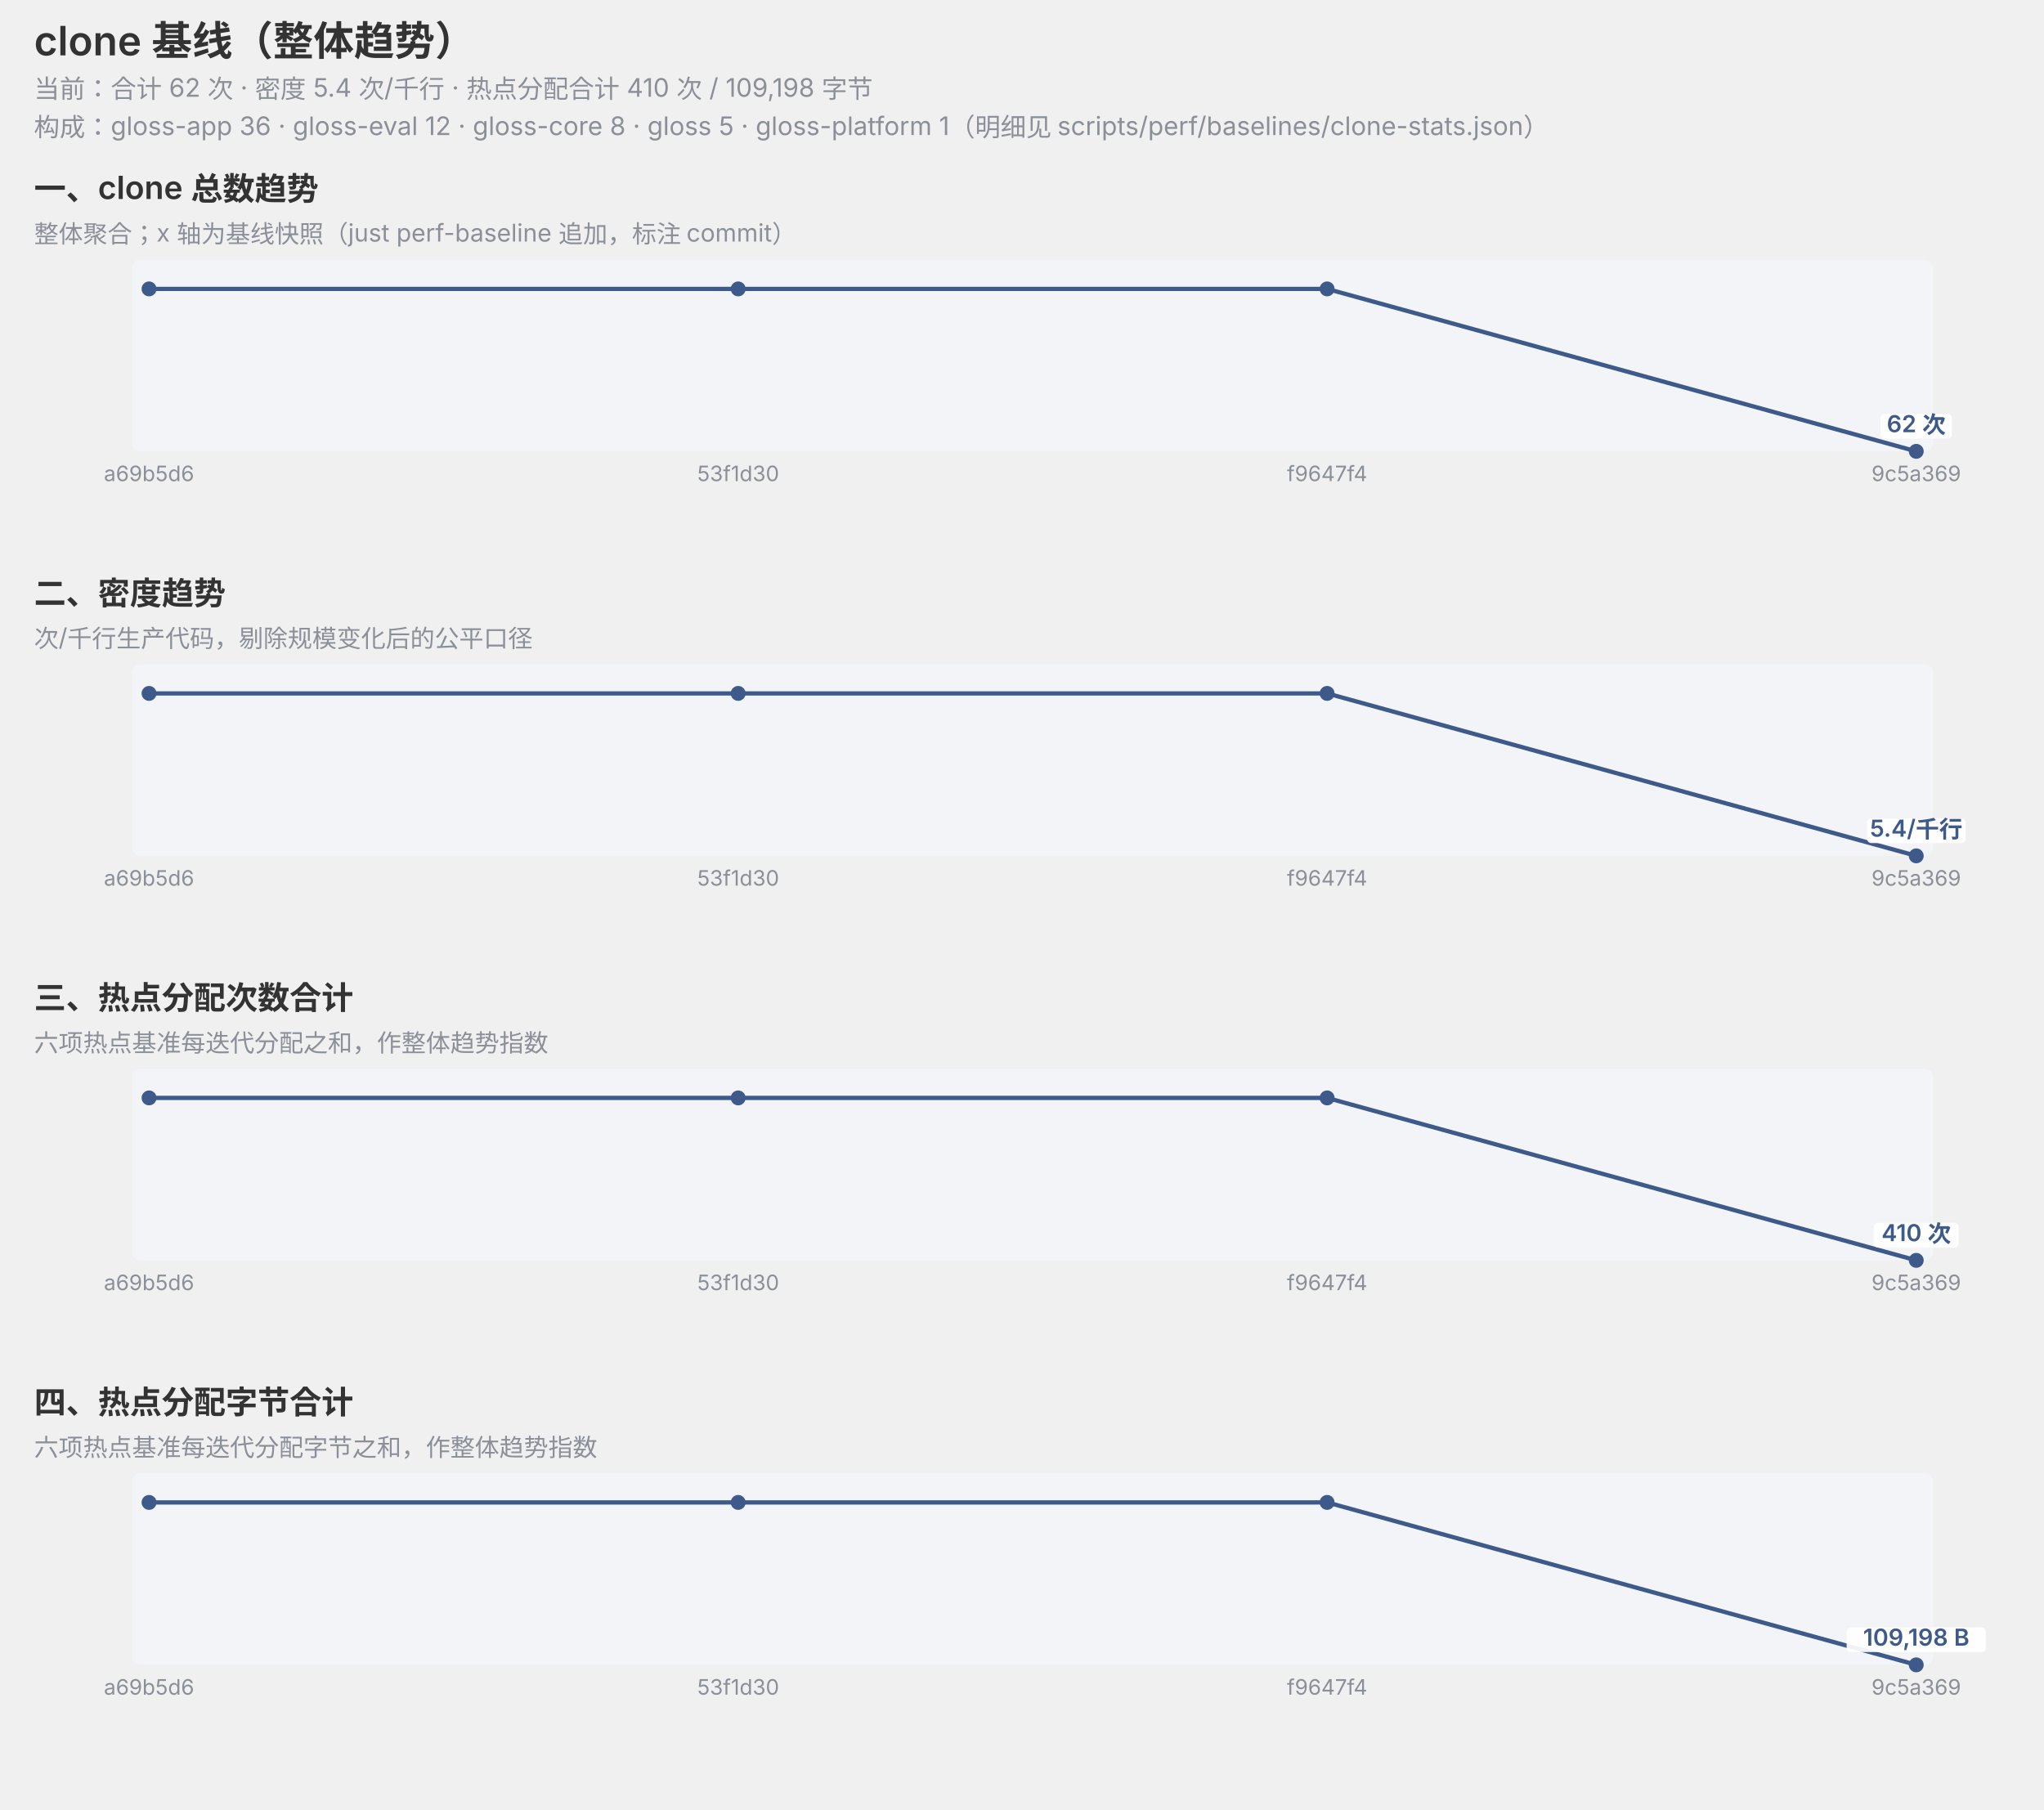
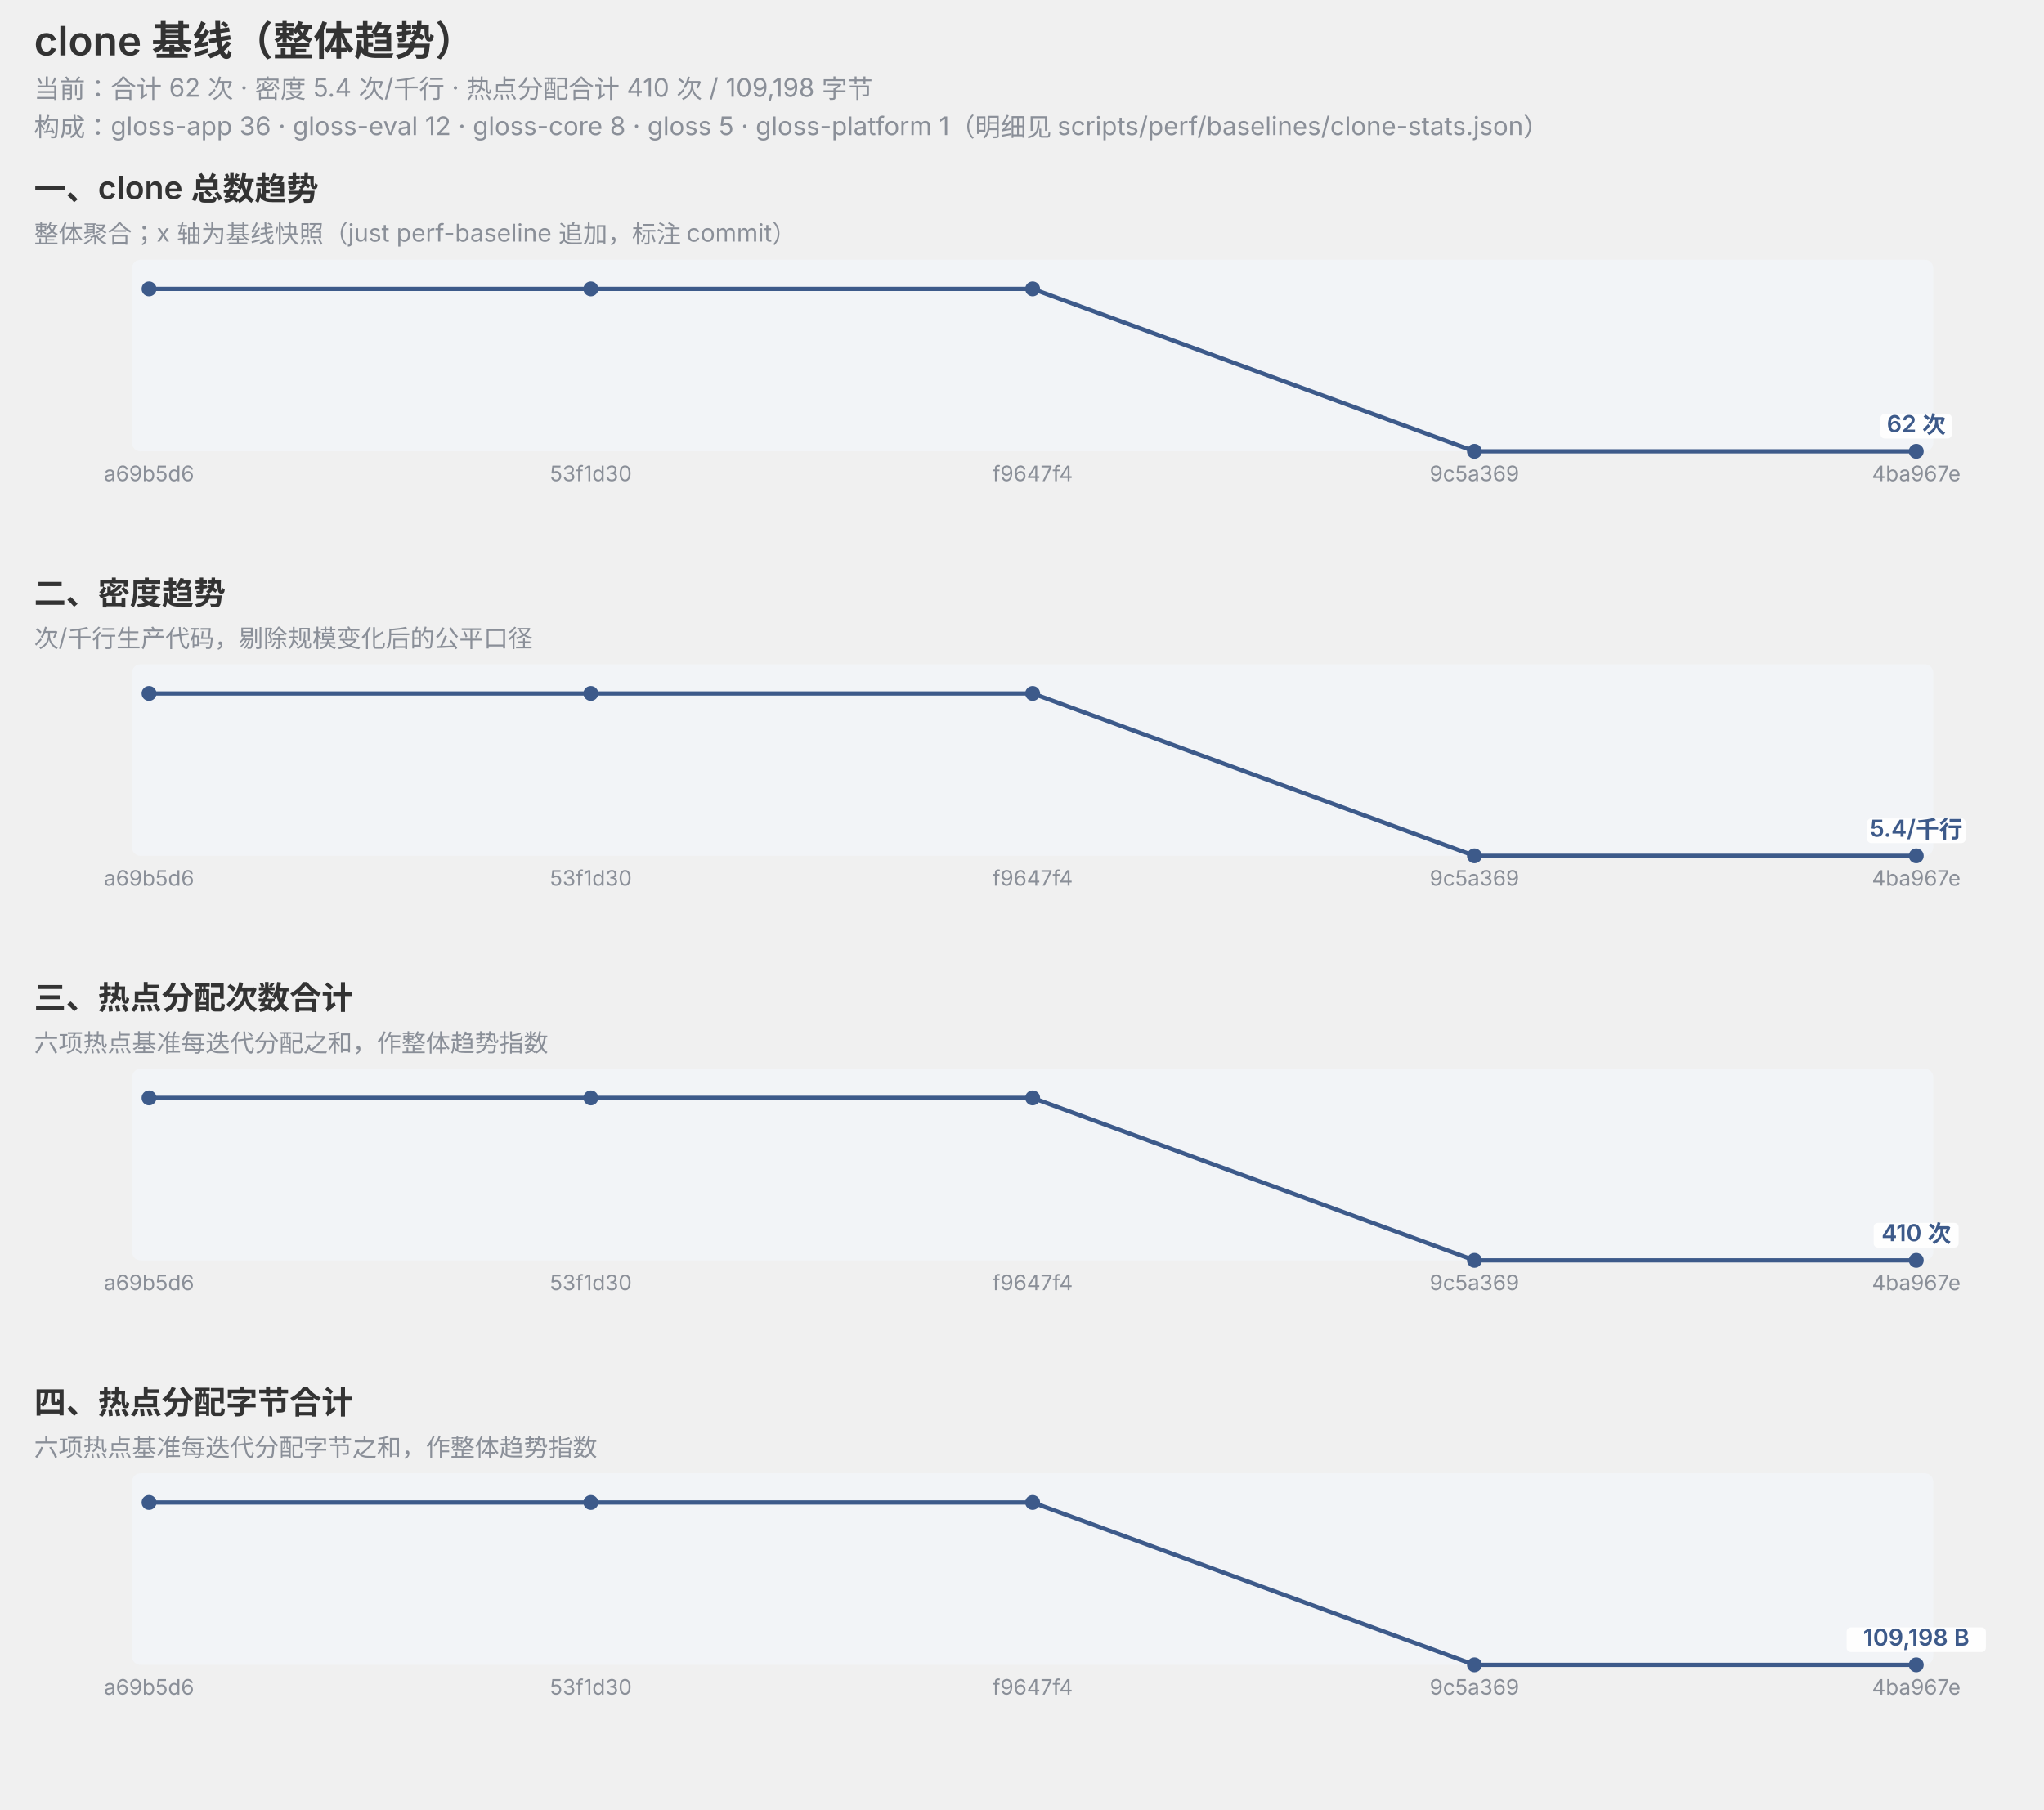
<svg xmlns="http://www.w3.org/2000/svg" width="960" height="850" viewBox="0 0 960 850" font-family="-apple-system, PingFang SC, Hiragino Sans GB, Microsoft YaHei, sans-serif">
  <text x="16.0" y="46.0" font-size="12" fill="#8a8f98" font-weight="400" text-anchor="start">当前：合计 62 次 · 密度 5.4 次/千行 · 热点分配合计 410 次 / 109,198 字节</text>
  <text x="16.0" y="64.0" font-size="12" fill="#8a8f98" font-weight="400" text-anchor="start">构成：gloss-app 36 · gloss-eval 12 · gloss-core 8 · gloss 5 · gloss-platform 1（明细见 scripts/perf/baselines/clone-stats.json）</text>
  <text x="16.0" y="94.0" font-size="15" fill="#333333" font-weight="600" text-anchor="start">一、clone 总数趋势</text>
  <text x="16.0" y="114.0" font-size="11.5" fill="#8a8f98" font-weight="400" text-anchor="start">整体聚合；x 轴为基线快照（just perf-baseline 追加，标注 commit）</text>
  <rect x="62.0" y="122.0" width="846.0" height="90" fill="#f2f4f7" rx="4" />
-   <polyline points="70.0,135.7 346.7,135.7 623.3,135.7 900.0,212.0" fill="none" stroke="#3d5a8a" stroke-width="2" />
+   <polyline points="70.0,135.7 277.5,135.7 485.0,135.7 692.5,212.0 900.0,212.0" fill="none" stroke="#3d5a8a" stroke-width="2" />
  <circle cx="70.0" cy="135.7" r="3.5" fill="#3d5a8a" />
-   <circle cx="346.7" cy="135.7" r="3.5" fill="#3d5a8a" />
-   <circle cx="623.3" cy="135.7" r="3.5" fill="#3d5a8a" />
+   <circle cx="277.5" cy="135.7" r="3.5" fill="#3d5a8a" />
+   <circle cx="485.0" cy="135.7" r="3.5" fill="#3d5a8a" />
+   <circle cx="692.5" cy="212.0" r="3.5" fill="#3d5a8a" />
  <circle cx="900.0" cy="212.0" r="3.5" fill="#3d5a8a" />
  <rect x="883.2" y="194.4" width="33.5" height="11.6" fill="#ffffff" fill-opacity="0.92" rx="2" />
  <text x="900.0" y="203.0" font-size="11" fill="#3d5a8a" font-weight="600" text-anchor="middle">62 次</text>
  <text x="70.0" y="226.0" font-size="10" fill="#8a8f98" font-weight="400" text-anchor="middle">a69b5d6</text>
-   <text x="346.7" y="226.0" font-size="10" fill="#8a8f98" font-weight="400" text-anchor="middle">53f1d30</text>
-   <text x="623.3" y="226.0" font-size="10" fill="#8a8f98" font-weight="400" text-anchor="middle">f9647f4</text>
-   <text x="900.0" y="226.0" font-size="10" fill="#8a8f98" font-weight="400" text-anchor="middle">9c5a369</text>
+   <text x="277.5" y="226.0" font-size="10" fill="#8a8f98" font-weight="400" text-anchor="middle">53f1d30</text>
+   <text x="485.0" y="226.0" font-size="10" fill="#8a8f98" font-weight="400" text-anchor="middle">f9647f4</text>
+   <text x="692.5" y="226.0" font-size="10" fill="#8a8f98" font-weight="400" text-anchor="middle">9c5a369</text>
+   <text x="900.0" y="226.0" font-size="10" fill="#8a8f98" font-weight="400" text-anchor="middle">4ba967e</text>
  <text x="16.0" y="284.0" font-size="15" fill="#333333" font-weight="600" text-anchor="start">二、密度趋势</text>
  <text x="16.0" y="304.0" font-size="11.5" fill="#8a8f98" font-weight="400" text-anchor="start">次/千行生产代码，剔除规模变化后的公平口径</text>
  <rect x="62.0" y="312.0" width="846.0" height="90" fill="#f2f4f7" rx="4" />
-   <polyline points="70.0,325.7 346.7,325.7 623.3,325.7 900.0,402.0" fill="none" stroke="#3d5a8a" stroke-width="2" />
+   <polyline points="70.0,325.7 277.5,325.7 485.0,325.7 692.5,402.0 900.0,402.0" fill="none" stroke="#3d5a8a" stroke-width="2" />
  <circle cx="70.0" cy="325.7" r="3.5" fill="#3d5a8a" />
-   <circle cx="346.7" cy="325.7" r="3.5" fill="#3d5a8a" />
-   <circle cx="623.3" cy="325.7" r="3.5" fill="#3d5a8a" />
+   <circle cx="277.5" cy="325.7" r="3.5" fill="#3d5a8a" />
+   <circle cx="485.0" cy="325.7" r="3.5" fill="#3d5a8a" />
+   <circle cx="692.5" cy="402.0" r="3.5" fill="#3d5a8a" />
  <circle cx="900.0" cy="402.0" r="3.5" fill="#3d5a8a" />
  <rect x="876.9" y="384.4" width="46.3" height="11.6" fill="#ffffff" fill-opacity="0.92" rx="2" />
  <text x="900.0" y="393.0" font-size="11" fill="#3d5a8a" font-weight="600" text-anchor="middle">5.4/千行</text>
  <text x="70.0" y="416.0" font-size="10" fill="#8a8f98" font-weight="400" text-anchor="middle">a69b5d6</text>
-   <text x="346.7" y="416.0" font-size="10" fill="#8a8f98" font-weight="400" text-anchor="middle">53f1d30</text>
-   <text x="623.3" y="416.0" font-size="10" fill="#8a8f98" font-weight="400" text-anchor="middle">f9647f4</text>
-   <text x="900.0" y="416.0" font-size="10" fill="#8a8f98" font-weight="400" text-anchor="middle">9c5a369</text>
+   <text x="277.5" y="416.0" font-size="10" fill="#8a8f98" font-weight="400" text-anchor="middle">53f1d30</text>
+   <text x="485.0" y="416.0" font-size="10" fill="#8a8f98" font-weight="400" text-anchor="middle">f9647f4</text>
+   <text x="692.5" y="416.0" font-size="10" fill="#8a8f98" font-weight="400" text-anchor="middle">9c5a369</text>
+   <text x="900.0" y="416.0" font-size="10" fill="#8a8f98" font-weight="400" text-anchor="middle">4ba967e</text>
  <text x="16.0" y="474.0" font-size="15" fill="#333333" font-weight="600" text-anchor="start">三、热点分配次数合计</text>
  <text x="16.0" y="494.0" font-size="11.5" fill="#8a8f98" font-weight="400" text-anchor="start">六项热点基准每迭代分配之和，作整体趋势指数</text>
  <rect x="62.0" y="502.0" width="846.0" height="90" fill="#f2f4f7" rx="4" />
-   <polyline points="70.0,515.7 346.7,515.7 623.3,515.7 900.0,592.0" fill="none" stroke="#3d5a8a" stroke-width="2" />
+   <polyline points="70.0,515.7 277.5,515.7 485.0,515.7 692.5,592.0 900.0,592.0" fill="none" stroke="#3d5a8a" stroke-width="2" />
  <circle cx="70.0" cy="515.7" r="3.5" fill="#3d5a8a" />
-   <circle cx="346.7" cy="515.7" r="3.5" fill="#3d5a8a" />
-   <circle cx="623.3" cy="515.7" r="3.5" fill="#3d5a8a" />
+   <circle cx="277.5" cy="515.7" r="3.5" fill="#3d5a8a" />
+   <circle cx="485.0" cy="515.7" r="3.5" fill="#3d5a8a" />
+   <circle cx="692.5" cy="592.0" r="3.5" fill="#3d5a8a" />
  <circle cx="900.0" cy="592.0" r="3.5" fill="#3d5a8a" />
  <rect x="880.0" y="574.4" width="39.9" height="11.6" fill="#ffffff" fill-opacity="0.92" rx="2" />
  <text x="900.0" y="583.0" font-size="11" fill="#3d5a8a" font-weight="600" text-anchor="middle">410 次</text>
  <text x="70.0" y="606.0" font-size="10" fill="#8a8f98" font-weight="400" text-anchor="middle">a69b5d6</text>
-   <text x="346.7" y="606.0" font-size="10" fill="#8a8f98" font-weight="400" text-anchor="middle">53f1d30</text>
-   <text x="623.3" y="606.0" font-size="10" fill="#8a8f98" font-weight="400" text-anchor="middle">f9647f4</text>
-   <text x="900.0" y="606.0" font-size="10" fill="#8a8f98" font-weight="400" text-anchor="middle">9c5a369</text>
+   <text x="277.5" y="606.0" font-size="10" fill="#8a8f98" font-weight="400" text-anchor="middle">53f1d30</text>
+   <text x="485.0" y="606.0" font-size="10" fill="#8a8f98" font-weight="400" text-anchor="middle">f9647f4</text>
+   <text x="692.5" y="606.0" font-size="10" fill="#8a8f98" font-weight="400" text-anchor="middle">9c5a369</text>
+   <text x="900.0" y="606.0" font-size="10" fill="#8a8f98" font-weight="400" text-anchor="middle">4ba967e</text>
  <text x="16.0" y="664.0" font-size="15" fill="#333333" font-weight="600" text-anchor="start">四、热点分配字节合计</text>
  <text x="16.0" y="684.0" font-size="11.5" fill="#8a8f98" font-weight="400" text-anchor="start">六项热点基准每迭代分配字节之和，作整体趋势指数</text>
  <rect x="62.0" y="692.0" width="846.0" height="90" fill="#f2f4f7" rx="4" />
-   <polyline points="70.0,705.7 346.7,705.7 623.3,705.7 900.0,782.0" fill="none" stroke="#3d5a8a" stroke-width="2" />
+   <polyline points="70.0,705.7 277.5,705.7 485.0,705.7 692.5,782.0 900.0,782.0" fill="none" stroke="#3d5a8a" stroke-width="2" />
  <circle cx="70.0" cy="705.7" r="3.5" fill="#3d5a8a" />
-   <circle cx="346.7" cy="705.7" r="3.5" fill="#3d5a8a" />
-   <circle cx="623.3" cy="705.7" r="3.5" fill="#3d5a8a" />
+   <circle cx="277.5" cy="705.7" r="3.5" fill="#3d5a8a" />
+   <circle cx="485.0" cy="705.7" r="3.5" fill="#3d5a8a" />
+   <circle cx="692.5" cy="782.0" r="3.5" fill="#3d5a8a" />
  <circle cx="900.0" cy="782.0" r="3.5" fill="#3d5a8a" />
  <rect x="867.3" y="764.4" width="65.4" height="11.6" fill="#ffffff" fill-opacity="0.92" rx="2" />
  <text x="900.0" y="773.0" font-size="11" fill="#3d5a8a" font-weight="600" text-anchor="middle">109,198 B</text>
  <text x="70.0" y="796.0" font-size="10" fill="#8a8f98" font-weight="400" text-anchor="middle">a69b5d6</text>
-   <text x="346.7" y="796.0" font-size="10" fill="#8a8f98" font-weight="400" text-anchor="middle">53f1d30</text>
-   <text x="623.3" y="796.0" font-size="10" fill="#8a8f98" font-weight="400" text-anchor="middle">f9647f4</text>
-   <text x="900.0" y="796.0" font-size="10" fill="#8a8f98" font-weight="400" text-anchor="middle">9c5a369</text>
+   <text x="277.5" y="796.0" font-size="10" fill="#8a8f98" font-weight="400" text-anchor="middle">53f1d30</text>
+   <text x="485.0" y="796.0" font-size="10" fill="#8a8f98" font-weight="400" text-anchor="middle">f9647f4</text>
+   <text x="692.5" y="796.0" font-size="10" fill="#8a8f98" font-weight="400" text-anchor="middle">9c5a369</text>
+   <text x="900.0" y="796.0" font-size="10" fill="#8a8f98" font-weight="400" text-anchor="middle">4ba967e</text>
  <text x="16.0" y="26.0" font-size="19" fill="#333333" font-weight="600" text-anchor="start">clone 基线（整体趋势）</text>
</svg>
